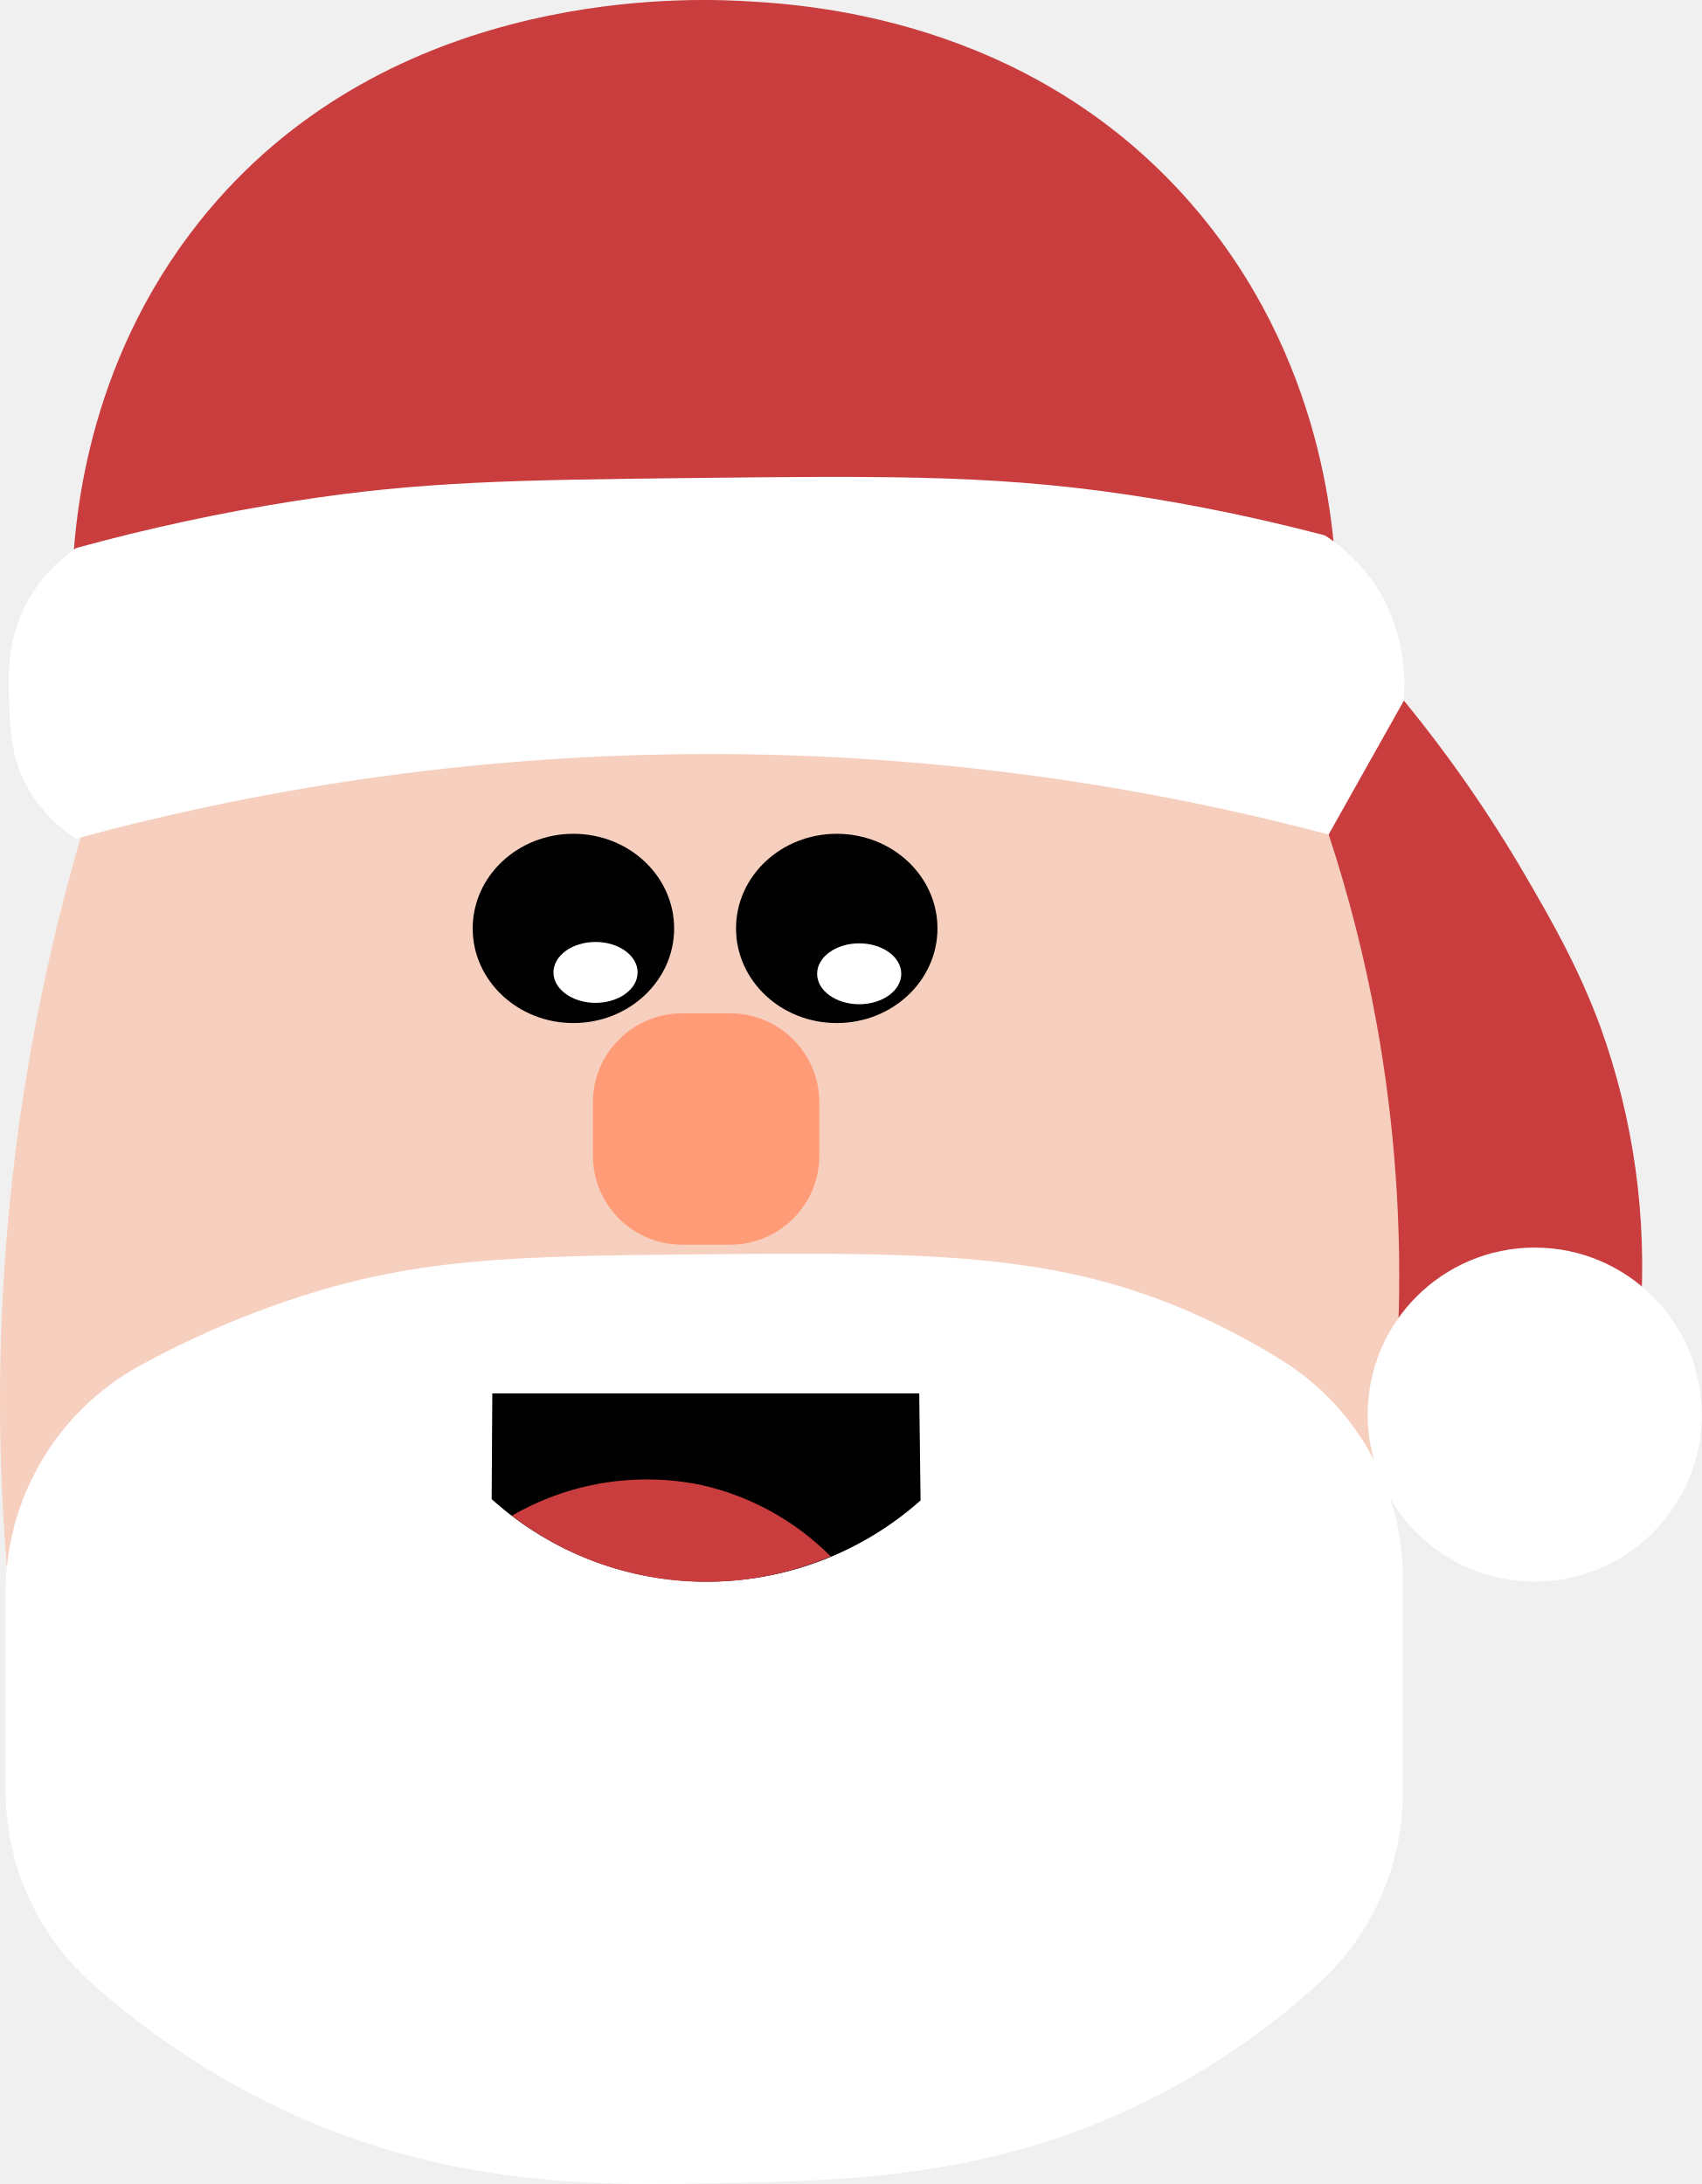
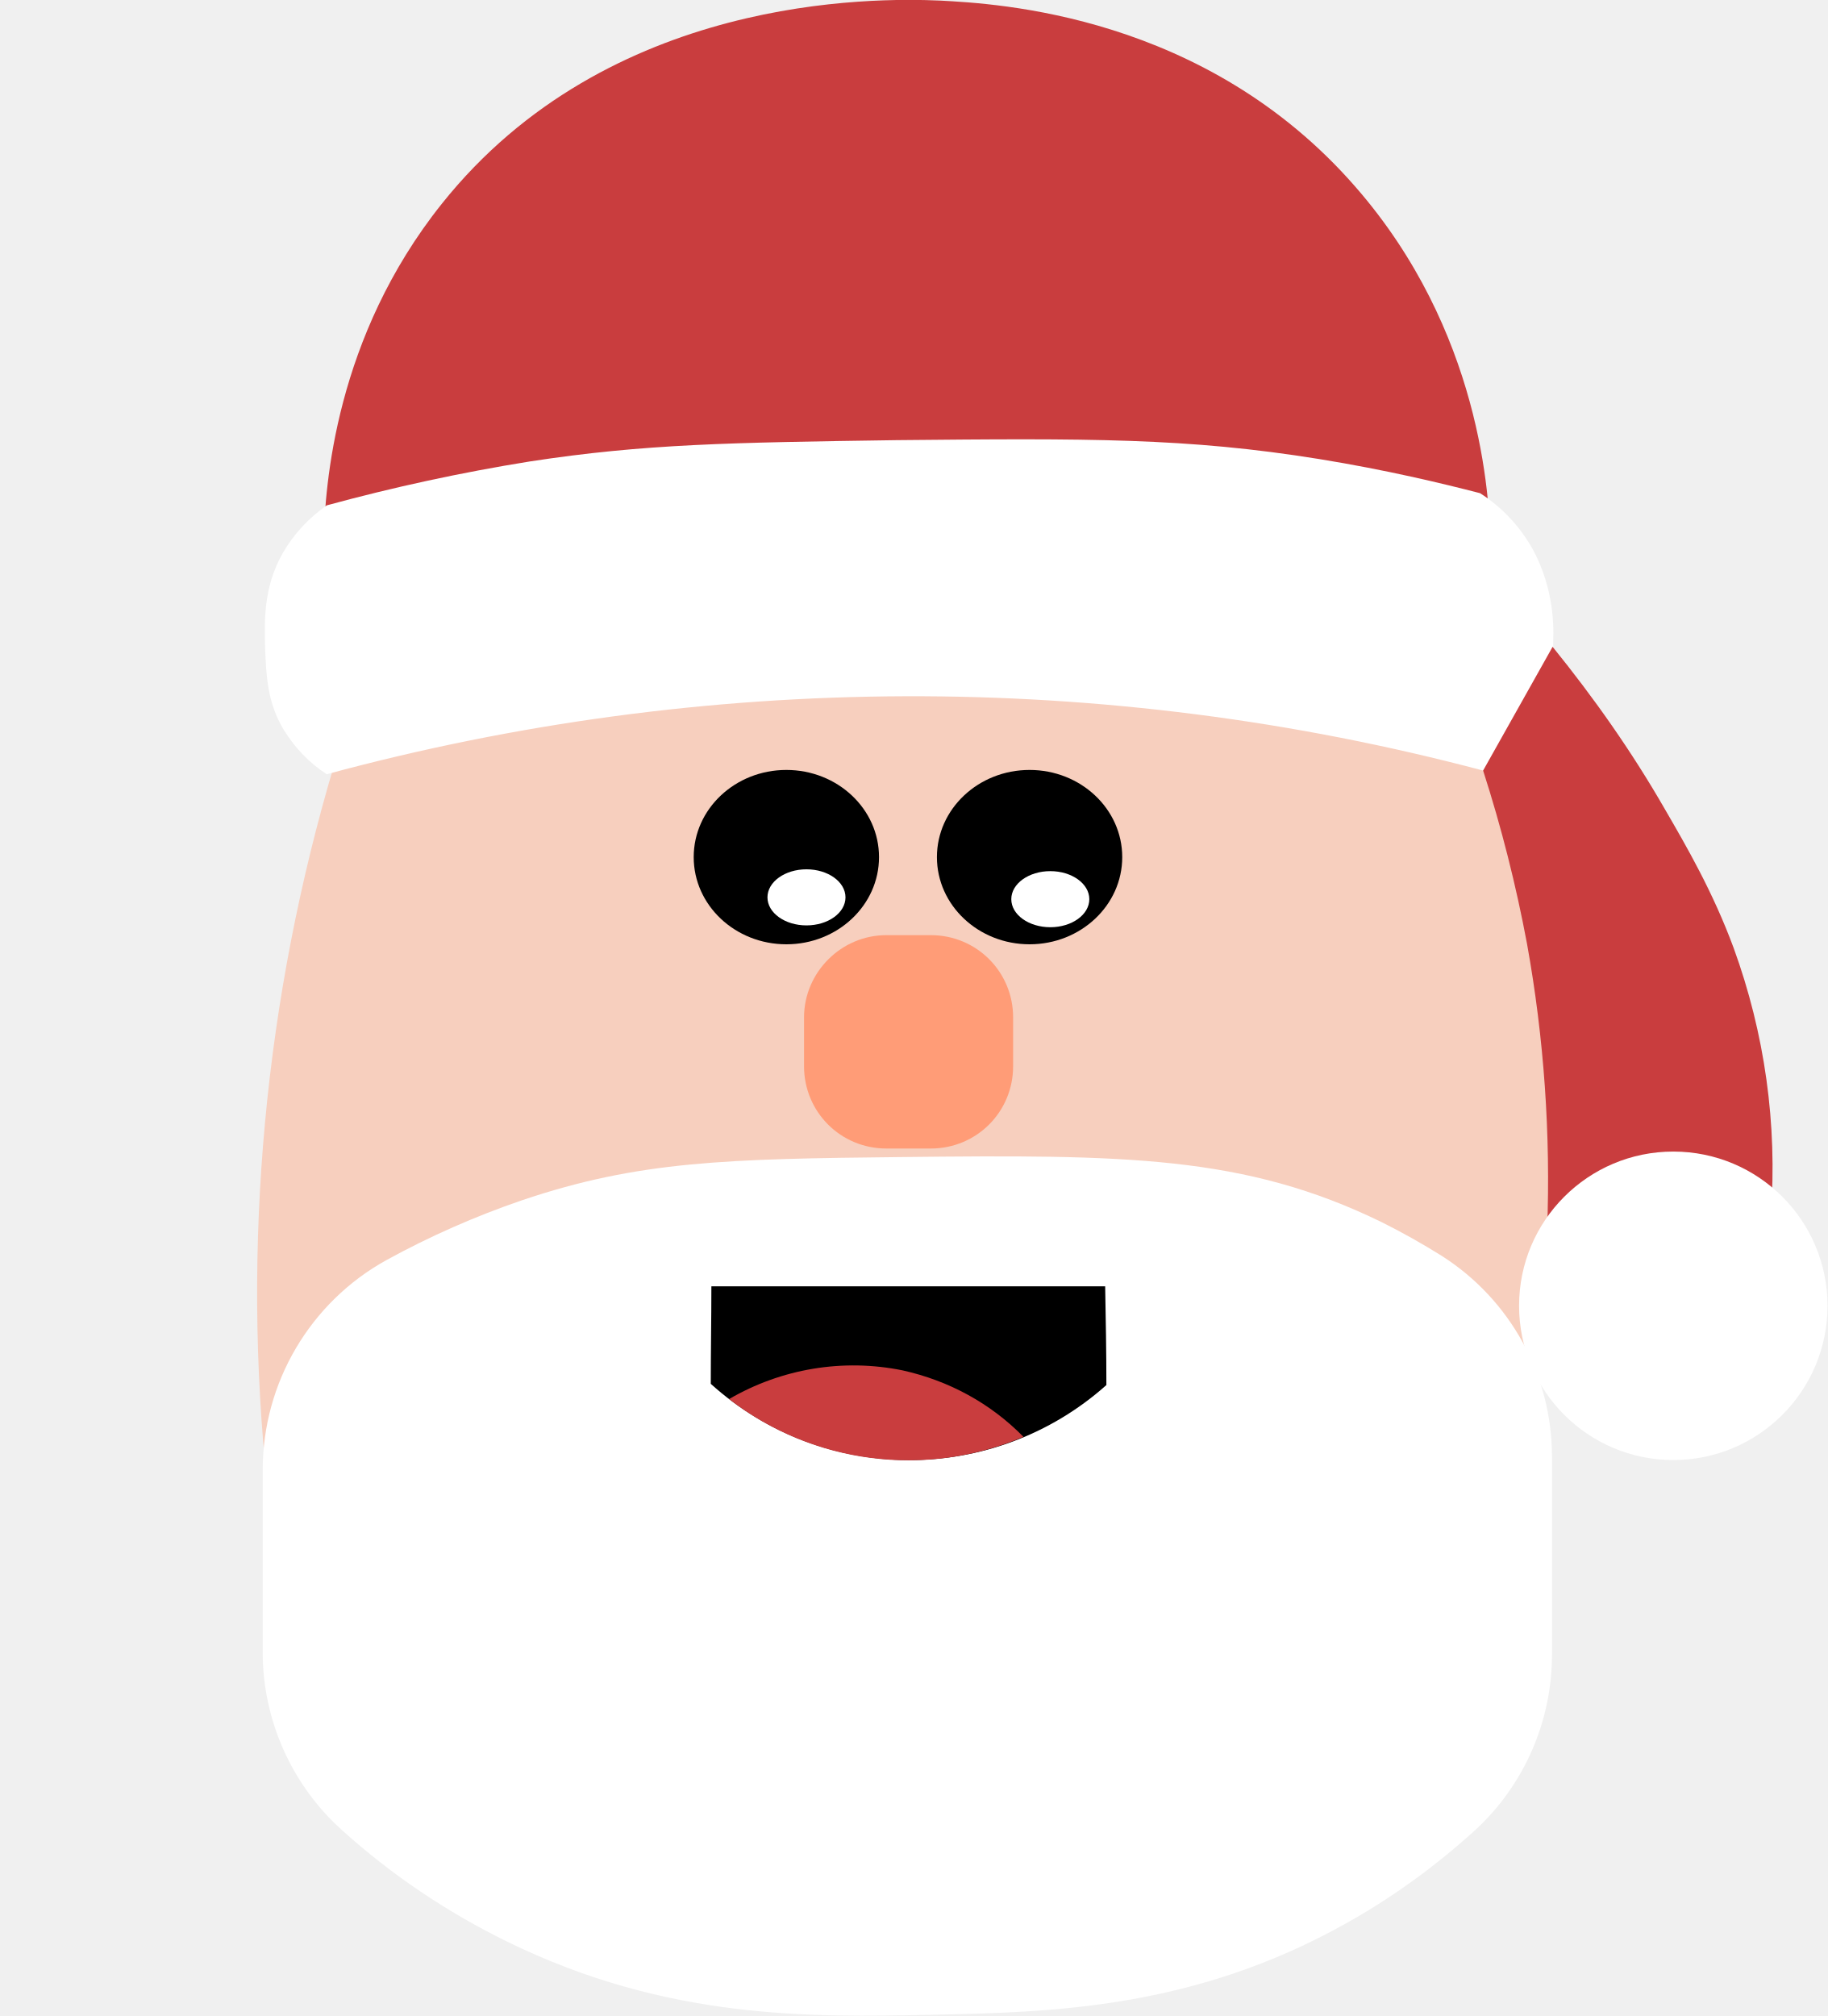
- <svg xmlns="http://www.w3.org/2000/svg" id="Warstwa_1" data-name="Warstwa 1" viewBox="0 0 257.66 330.72">
-   <defs>
-     <style>.cls-1{fill:#f7cfbe;}.cls-2{fill:#fff;}.cls-3{fill:#ff9c77;}.cls-4{fill:#c93d3e;}</style>
-   </defs>
-   <path class="cls-1" d="M207.83,240.15,1.7,244.21a303.63,303.63,0,0,1,11-119,410.57,410.57,0,0,1,187-3.88A205,205,0,0,1,211,165.85,207.09,207.09,0,0,1,207.83,240.15Z" />
-   <ellipse cx="86.82" cy="140.59" rx="15.25" ry="14.33" />
-   <ellipse cx="126.69" cy="140.59" rx="15.25" ry="14.33" />
-   <path class="cls-2" d="M212.4,271.42a39,39,0,0,1-12.73,28.91,114.81,114.81,0,0,1-20.95,15.13c-25.17,14.16-48.66,14.67-68.32,15.1-19.47.43-43.15.94-69.48-12a120.76,120.76,0,0,1-27-18.21A39.15,39.15,0,0,1,.85,271.13v-30A39.17,39.17,0,0,1,21.2,206.78,141.67,141.67,0,0,1,43.43,197c19.21-6.52,33.84-6.79,62.32-7.06,36.58-.35,56.32-.31,78.78,10.74a109.15,109.15,0,0,1,9.81,5.47,38.89,38.89,0,0,1,18.06,33Z" />
-   <ellipse class="cls-2" cx="130.09" cy="147.46" rx="6.37" ry="4.61" />
-   <ellipse class="cls-2" cx="90.17" cy="147.25" rx="6.37" ry="4.61" />
-   <rect class="cls-3" x="89.77" y="153.45" width="34.28" height="35.03" rx="13.49" />
-   <path d="M139.38,227.21a48.73,48.73,0,0,1-64.94-.2q.06-8,.1-16h64.64Q139.29,219.13,139.38,227.21Z" />
-   <path class="cls-4" d="M125.78,235.69a48.2,48.2,0,0,1-48.28-6.17A40.8,40.8,0,0,1,106,224.83,39.93,39.93,0,0,1,125.78,235.69Z" />
-   <path d="M97.56,233.33" />
-   <path class="cls-4" d="M202.34,89.59,10.92,88.82c.18-9.19,1.91-33.51,19.35-55.36C57.65-.84,101-.44,112.13.14c9.24.48,43.37,2.24,68.14,30.61C200.77,54.23,202.21,81.42,202.34,89.59Z" />
-   <path class="cls-2" d="M201.17,126.37A366,366,0,0,0,11.5,127a22.14,22.14,0,0,1-7-7.16c-2.77-4.64-2.94-9-3.1-13.17C1.26,102.14,1,96.55,4.34,90.75A23.64,23.64,0,0,1,11.5,83a299.67,299.67,0,0,1,33.29-7.16C63.67,72.9,77.7,72.69,105,72.38c31.44-.35,47.6-.45,69.26,3.08,11.09,1.81,20.16,4,26.35,5.62a26.6,26.6,0,0,1,8.71,9.29,27.93,27.93,0,0,1,3.27,14.71c0,4.31-.11,11.92-5.59,17.42A18.19,18.19,0,0,1,201.17,126.37Z" />
-   <path class="cls-4" d="M248.37,199.3l-36.69,2.5a214.63,214.63,0,0,0-3.28-47,213.21,213.21,0,0,0-7.23-28.44l11.39-20.27A203.07,203.07,0,0,1,231,132.67c3.63,6.25,7.9,13.58,11.29,22.76A106.64,106.64,0,0,1,248.37,199.3Z" />
-   <circle class="cls-2" cx="232.37" cy="214.21" r="25.29" />
+ <svg xmlns="http://www.w3.org/2000/svg" version="1.1" id="Warstwa_1" x="0px" y="0px" viewBox="0 0 299.8 330.7" style="enable-background:new 0 0 299.8 330.7;" xml:space="preserve">
+   <style type="text/css">
+ 	.st0{display:none;fill:#485FD3;}
+ 	.st1{fill:#F7CFBE;}
+ 	.st2{fill:#FFFFFF;}
+ 	.st3{fill:#FF9C77;}
+ 	.st4{fill:#C93D3E;}
+ 	.st5{fill:none;}
+ </style>
+   <rect y="0" class="st0" width="299.8" height="330.7" />
+   <path class="st1" d="M250,240.1l-206.1,4.1c-4.3-40-0.5-80.5,11-119c61.2-15.7,125.2-17,187-3.9c5.4,14.4,9.2,29.3,11.3,44.5  C256.6,190.6,255.5,215.8,250,240.1z" />
+   <ellipse cx="129" cy="140.6" rx="15.2" ry="14.3" />
+   <ellipse cx="168.9" cy="140.6" rx="15.2" ry="14.3" />
+   <path class="st2" d="M254.6,271.4c0,11-4.6,21.5-12.7,28.9c-6.4,5.8-13.4,10.9-20.9,15.1c-25.2,14.2-48.7,14.7-68.3,15.1  c-19.5,0.4-43.2,0.9-69.5-12c-9.8-4.8-18.9-10.9-27-18.2c-8.3-7.4-13.1-18.1-13.1-29.2v-30c0-14.3,7.8-27.5,20.3-34.4  c7.1-3.9,14.6-7.2,22.2-9.8c19.2-6.5,33.8-6.8,62.3-7.1c36.6-0.4,56.3-0.3,78.8,10.7c3.4,1.7,6.6,3.5,9.8,5.5  c11.3,7.2,18.1,19.6,18.1,33V271.4z" />
+   <ellipse class="st2" cx="172.3" cy="147.5" rx="6.4" ry="4.6" />
+   <ellipse class="st2" cx="132.3" cy="147.2" rx="6.4" ry="4.6" />
+   <path class="st3" d="M145.4,153.4h7.3c7.5,0,13.5,6,13.5,13.5v8c0,7.5-6,13.5-13.5,13.5h-7.3c-7.5,0-13.5-6-13.5-13.5v-8  C131.9,159.5,138,153.4,145.4,153.4z" />
+   <path d="M181.5,227.2c-18.5,16.5-46.5,16.4-64.9-0.2c0-5.3,0.1-10.7,0.1-16h64.6C181.4,216.4,181.5,221.8,181.5,227.2z" />
+   <path class="st4" d="M167.9,235.7c-16,6.8-34.5,4.5-48.3-6.2c8.6-5,18.7-6.7,28.5-4.7C155.7,226.5,162.5,230.2,167.9,235.7z" />
+   <path d="M139.7,233.3" />
+   <path class="st4" d="M244.5,89.6L53.1,88.8c0.2-9.2,1.9-33.5,19.4-55.4C99.8-0.8,143.2-0.4,154.3,0.1c9.2,0.5,43.4,2.2,68.1,30.6  C242.9,54.2,244.4,81.4,244.5,89.6z" />
+   <path class="st2" d="M243.3,126.4c-62.2-16.5-127.6-16.2-189.7,0.6c-2.8-1.8-5.2-4.3-7-7.2c-2.8-4.6-2.9-9-3.1-13.2  c-0.1-4.5-0.4-10.1,2.9-15.9c1.8-3.1,4.2-5.7,7.2-7.8c11-3,22.1-5.4,33.3-7.2c18.9-2.9,32.9-3.1,60.2-3.5  c31.4-0.3,47.6-0.4,69.3,3.1c11.1,1.8,20.2,4,26.4,5.6c3.6,2.3,6.6,5.5,8.7,9.3c2.4,4.5,3.5,9.6,3.3,14.7c0,4.3-0.1,11.9-5.6,17.4  C247.5,124.2,245.5,125.5,243.3,126.4z" />
+   <path class="st4" d="M290.5,199.3l-36.7,2.5c0.6-15.7-0.5-31.5-3.3-47c-1.8-9.6-4.2-19.1-7.2-28.4l11.4-20.3  c6.8,8.4,13,17.2,18.4,26.6c3.6,6.2,7.9,13.6,11.3,22.8C289.5,169.5,291.6,184.4,290.5,199.3z" />
+   <circle class="st2" cx="274.5" cy="214.2" r="25.3" />
+   <circle class="st5" cx="25.3" cy="214.2" r="25.3" />
</svg>
